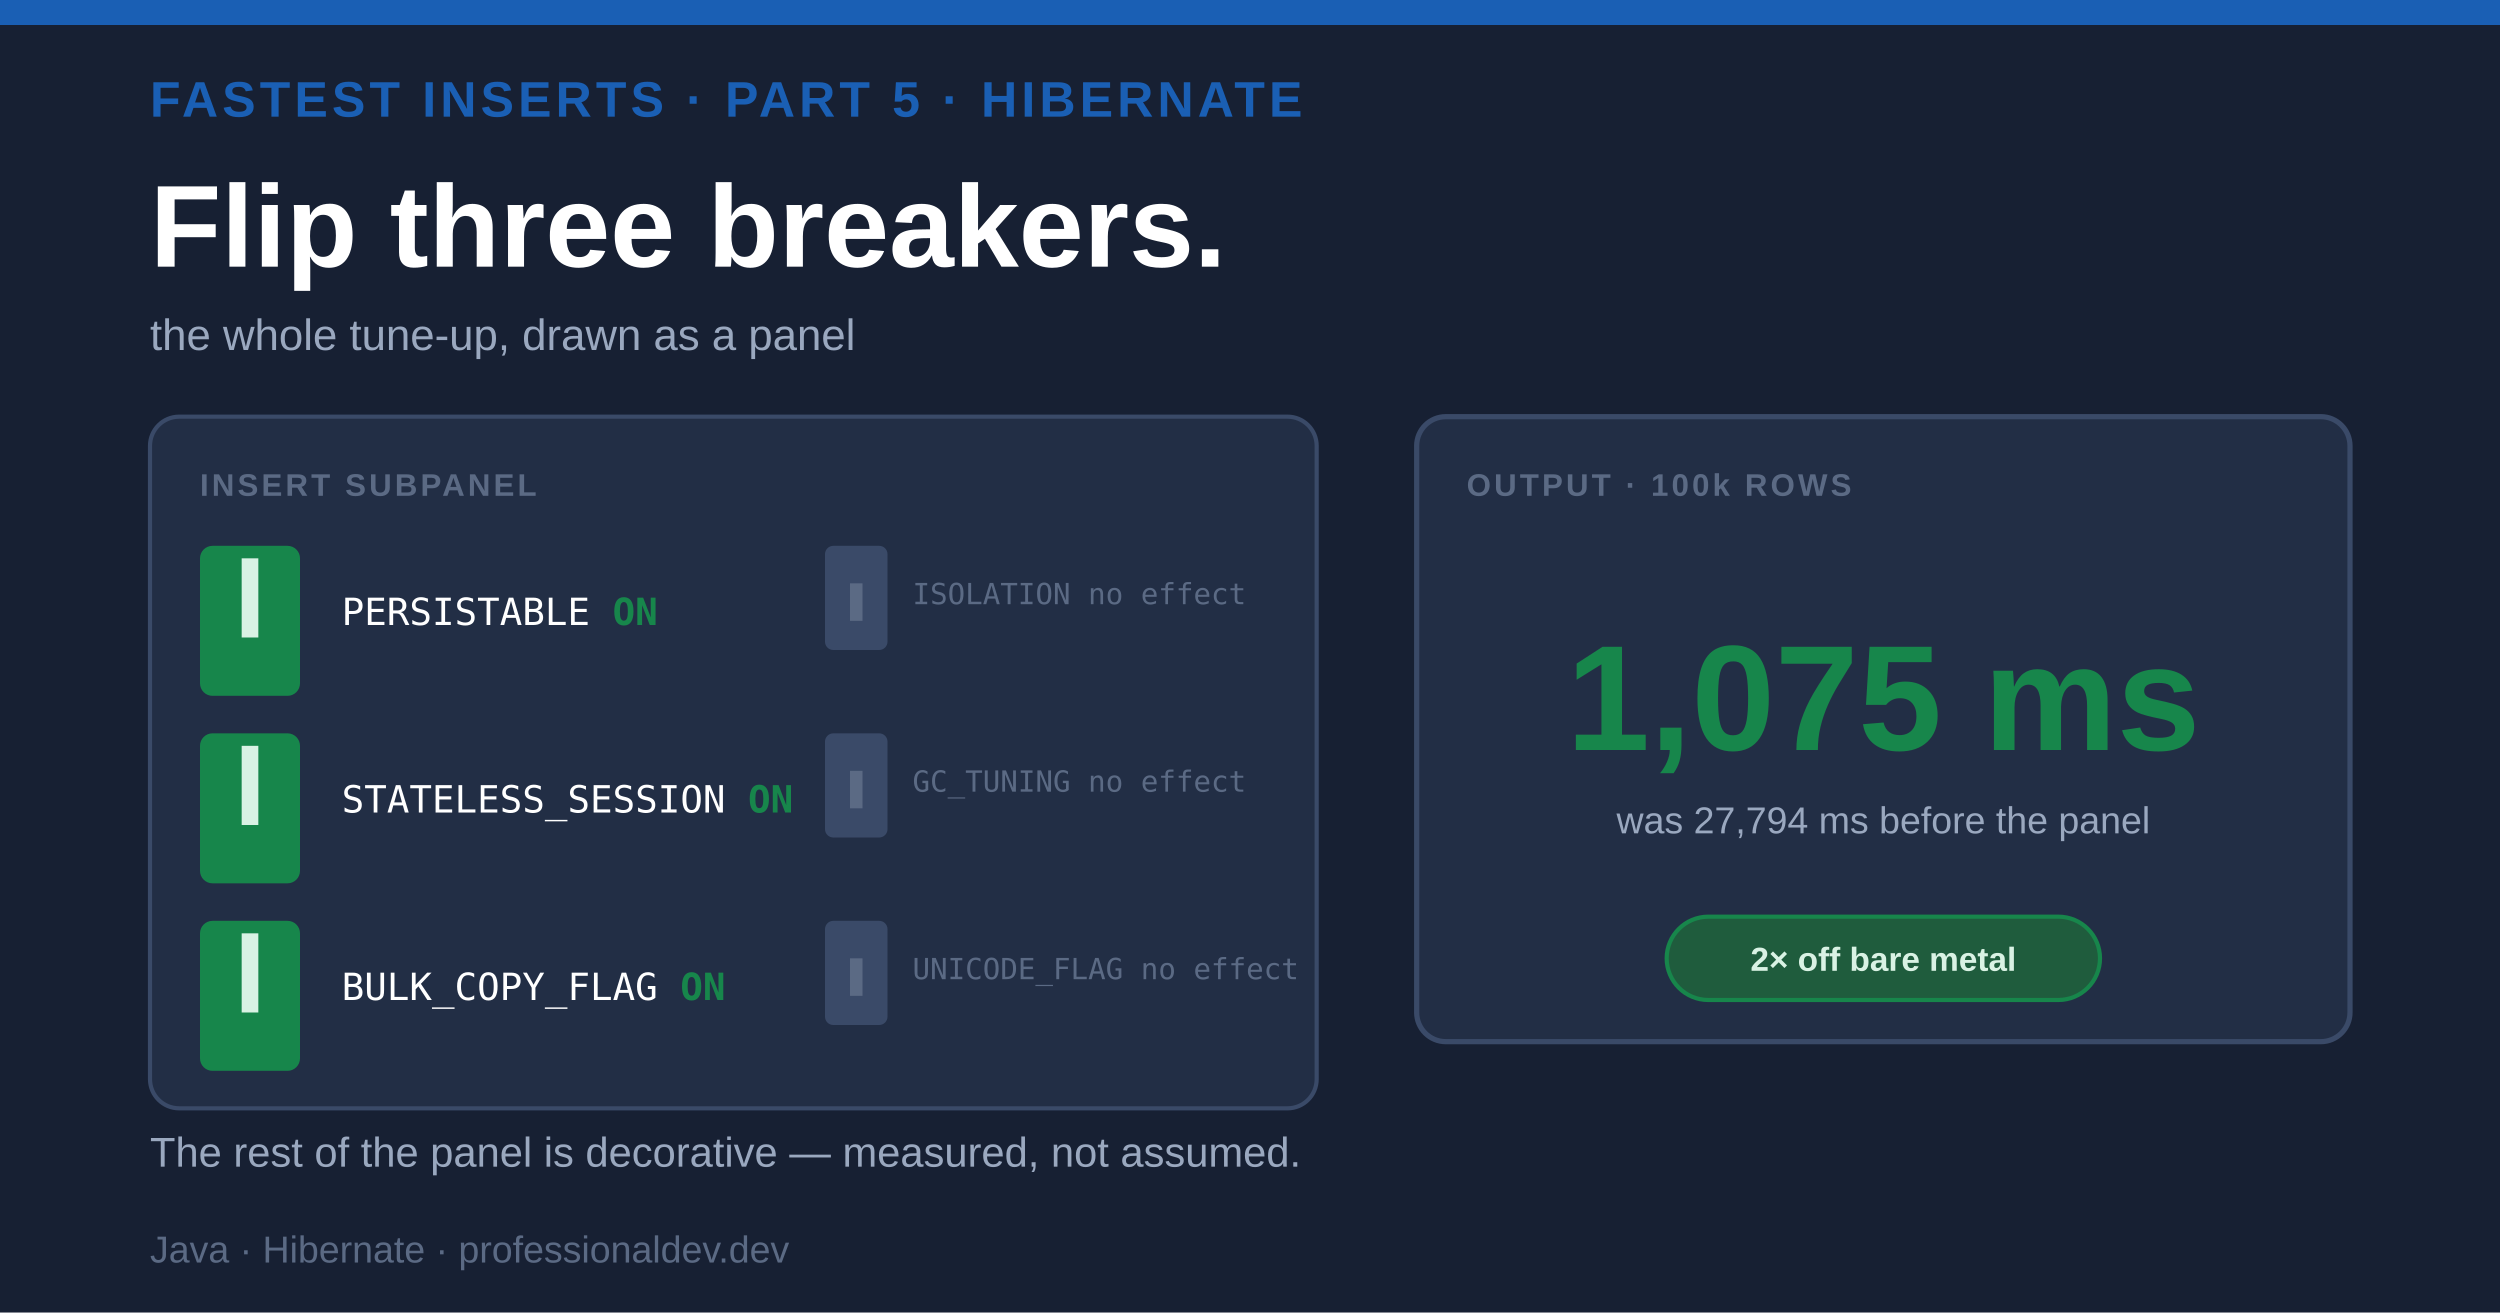
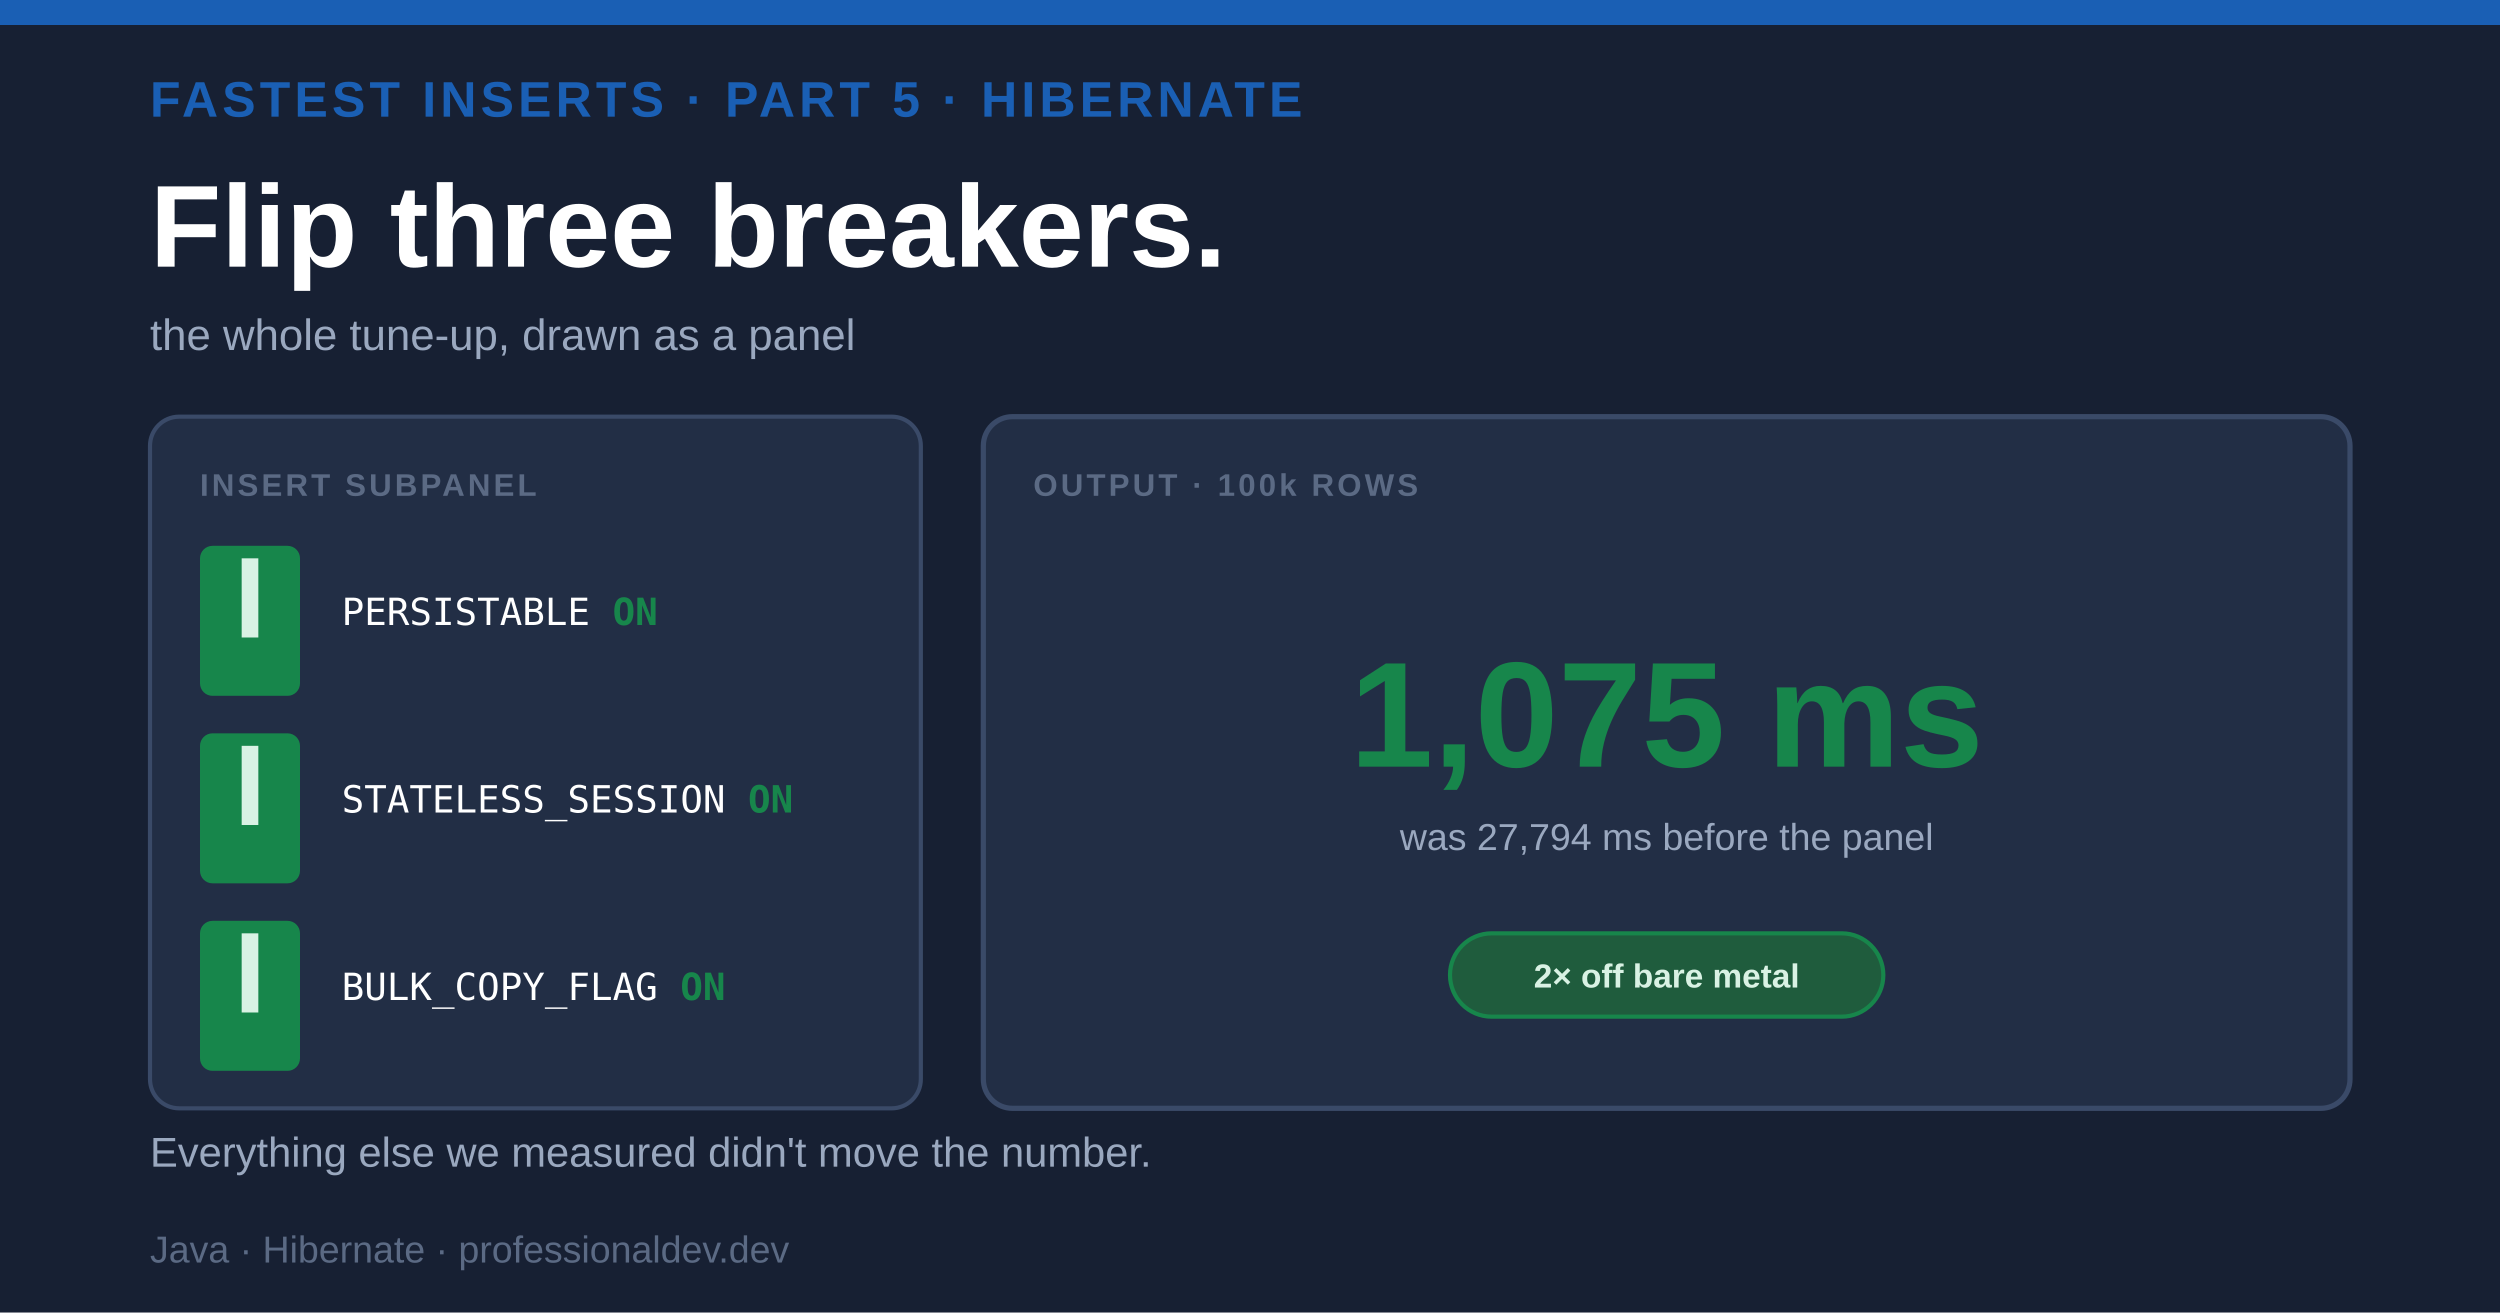
<svg xmlns="http://www.w3.org/2000/svg" width="1200" height="630" viewBox="0 0 1200 630" font-family="Segoe UI, Arial, sans-serif">
  <style>
-     .bg{fill:#172033}.panel{fill:#222e45;stroke:#3a4a68}.ink{fill:#ffffff}.mut{fill:#9aa8bf}.foot{fill:#5b6a84}.dead{fill:#3a4a68}.deadTxt{fill:#5b6a84}.deadLever{stroke:#5b6a84}
+     .bg{fill:#172033}.panel{fill:#222e45;stroke:#3a4a68}.ink{fill:#ffffff}.mut{fill:#9aa8bf}.foot{fill:#5b6a84}
    @media (prefers-color-scheme: light){
-       .bg{fill:#f7f9fc}.panel{fill:#ffffff;stroke:#d5dde8}.ink{fill:#172033}.mut{fill:#617086}.foot{fill:#617086}.dead{fill:#d5dde8}.deadTxt{fill:#617086}.deadLever{stroke:#9aa8bf}
+       .bg{fill:#f7f9fc}.panel{fill:#ffffff;stroke:#d5dde8}.ink{fill:#172033}.mut{fill:#617086}.foot{fill:#617086}
    }
  </style>
  <rect class="bg" width="1200" height="630" />
  <rect width="1200" height="12" fill="#1a5fb4" />
  <text x="72" y="56" fill="#1a5fb4" font-size="24" font-weight="700" letter-spacing="2">FASTEST INSERTS · PART 5 · HIBERNATE</text>
  <text class="ink" x="72" y="128" font-size="56" font-weight="700">Flip three breakers.</text>
  <text class="mut" x="72" y="168" font-size="21">the whole tune-up, drawn as a panel</text>
-   <rect class="panel" x="72" y="200" width="560" height="332" rx="14" stroke-width="2" />
+   <rect class="panel" x="72" y="200" width="370" height="332" rx="14" stroke-width="2" />
  <text class="foot" x="96" y="238" font-size="15" font-weight="700" letter-spacing="1.5">INSERT SUBPANEL</text>
  <g class="ink" font-family="Consolas, Menlo, monospace" font-size="18">
    <rect x="96" y="262" width="48" height="72" rx="6" fill="#17864b" />
    <path d="M120 268 L120 306" stroke="#d9f2e4" stroke-width="8" />
    <text x="164" y="300">PERSISTABLE <tspan fill="#17864b" font-weight="700">ON</tspan>
    </text>
    <rect x="96" y="352" width="48" height="72" rx="6" fill="#17864b" />
    <path d="M120 358 L120 396" stroke="#d9f2e4" stroke-width="8" />
    <text x="164" y="390">STATELESS_SESSION <tspan fill="#17864b" font-weight="700">ON</tspan>
    </text>
    <rect x="96" y="442" width="48" height="72" rx="6" fill="#17864b" />
    <path d="M120 448 L120 486" stroke="#d9f2e4" stroke-width="8" />
    <text x="164" y="480">BULK_COPY_FLAG <tspan fill="#17864b" font-weight="700">ON</tspan>
    </text>
  </g>
-   <g class="deadTxt" font-family="Consolas, Menlo, monospace" font-size="14">
-     <rect class="dead" x="396" y="262" width="30" height="50" rx="4" />
-     <path class="deadLever" d="M411 298 L411 280" stroke-width="6" />
-     <text x="438" y="290">ISOLATION <tspan>no effect</tspan>
-     </text>
-     <rect class="dead" x="396" y="352" width="30" height="50" rx="4" />
-     <path class="deadLever" d="M411 388 L411 370" stroke-width="6" />
-     <text x="438" y="380">GC_TUNING <tspan>no effect</tspan>
-     </text>
-     <rect class="dead" x="396" y="442" width="30" height="50" rx="4" />
-     <path class="deadLever" d="M411 478 L411 460" stroke-width="6" />
-     <text x="438" y="470">UNICODE_FLAG <tspan>no effect</tspan>
-     </text>
-   </g>
-   <rect x="680" y="200" width="448" height="300" rx="14" class="panel" stroke="#17864b" stroke-width="2.5" />
-   <text class="foot" x="704" y="238" font-size="15" font-weight="700" letter-spacing="1.5">OUTPUT · 100k ROWS</text>
-   <text x="904" y="360" fill="#17864b" font-size="72" font-weight="700" text-anchor="middle">1,075 ms</text>
-   <text class="mut" x="904" y="400" font-size="18" text-anchor="middle">was 27,794 ms before the panel</text>
-   <rect x="800" y="440" width="208" height="40" rx="20" fill="#1f5c3d" stroke="#17864b" stroke-width="2" />
-   <text x="904" y="466" fill="#d9f2e4" font-size="16" font-weight="700" text-anchor="middle">2× off bare metal</text>
-   <text class="mut" x="72" y="560" font-size="20">The rest of the panel is decorative — measured, not assumed.</text>
+   <rect x="472" y="200" width="656" height="332" rx="14" class="panel" stroke="#17864b" stroke-width="2.5" />
+   <text class="foot" x="496" y="238" font-size="15" font-weight="700" letter-spacing="1.5">OUTPUT · 100k ROWS</text>
+   <text x="800" y="368" fill="#17864b" font-size="72" font-weight="700" text-anchor="middle">1,075 ms</text>
+   <text class="mut" x="800" y="408" font-size="18" text-anchor="middle">was 27,794 ms before the panel</text>
+   <rect x="696" y="448" width="208" height="40" rx="20" fill="#1f5c3d" stroke="#17864b" stroke-width="2" />
+   <text x="800" y="474" fill="#d9f2e4" font-size="16" font-weight="700" text-anchor="middle">2× off bare metal</text>
+   <text class="mut" x="72" y="560" font-size="20">Everything else we measured didn't move the number.</text>
  <text class="foot" x="72" y="606" font-size="18">Java · Hibernate · professionaldev.dev</text>
</svg>
